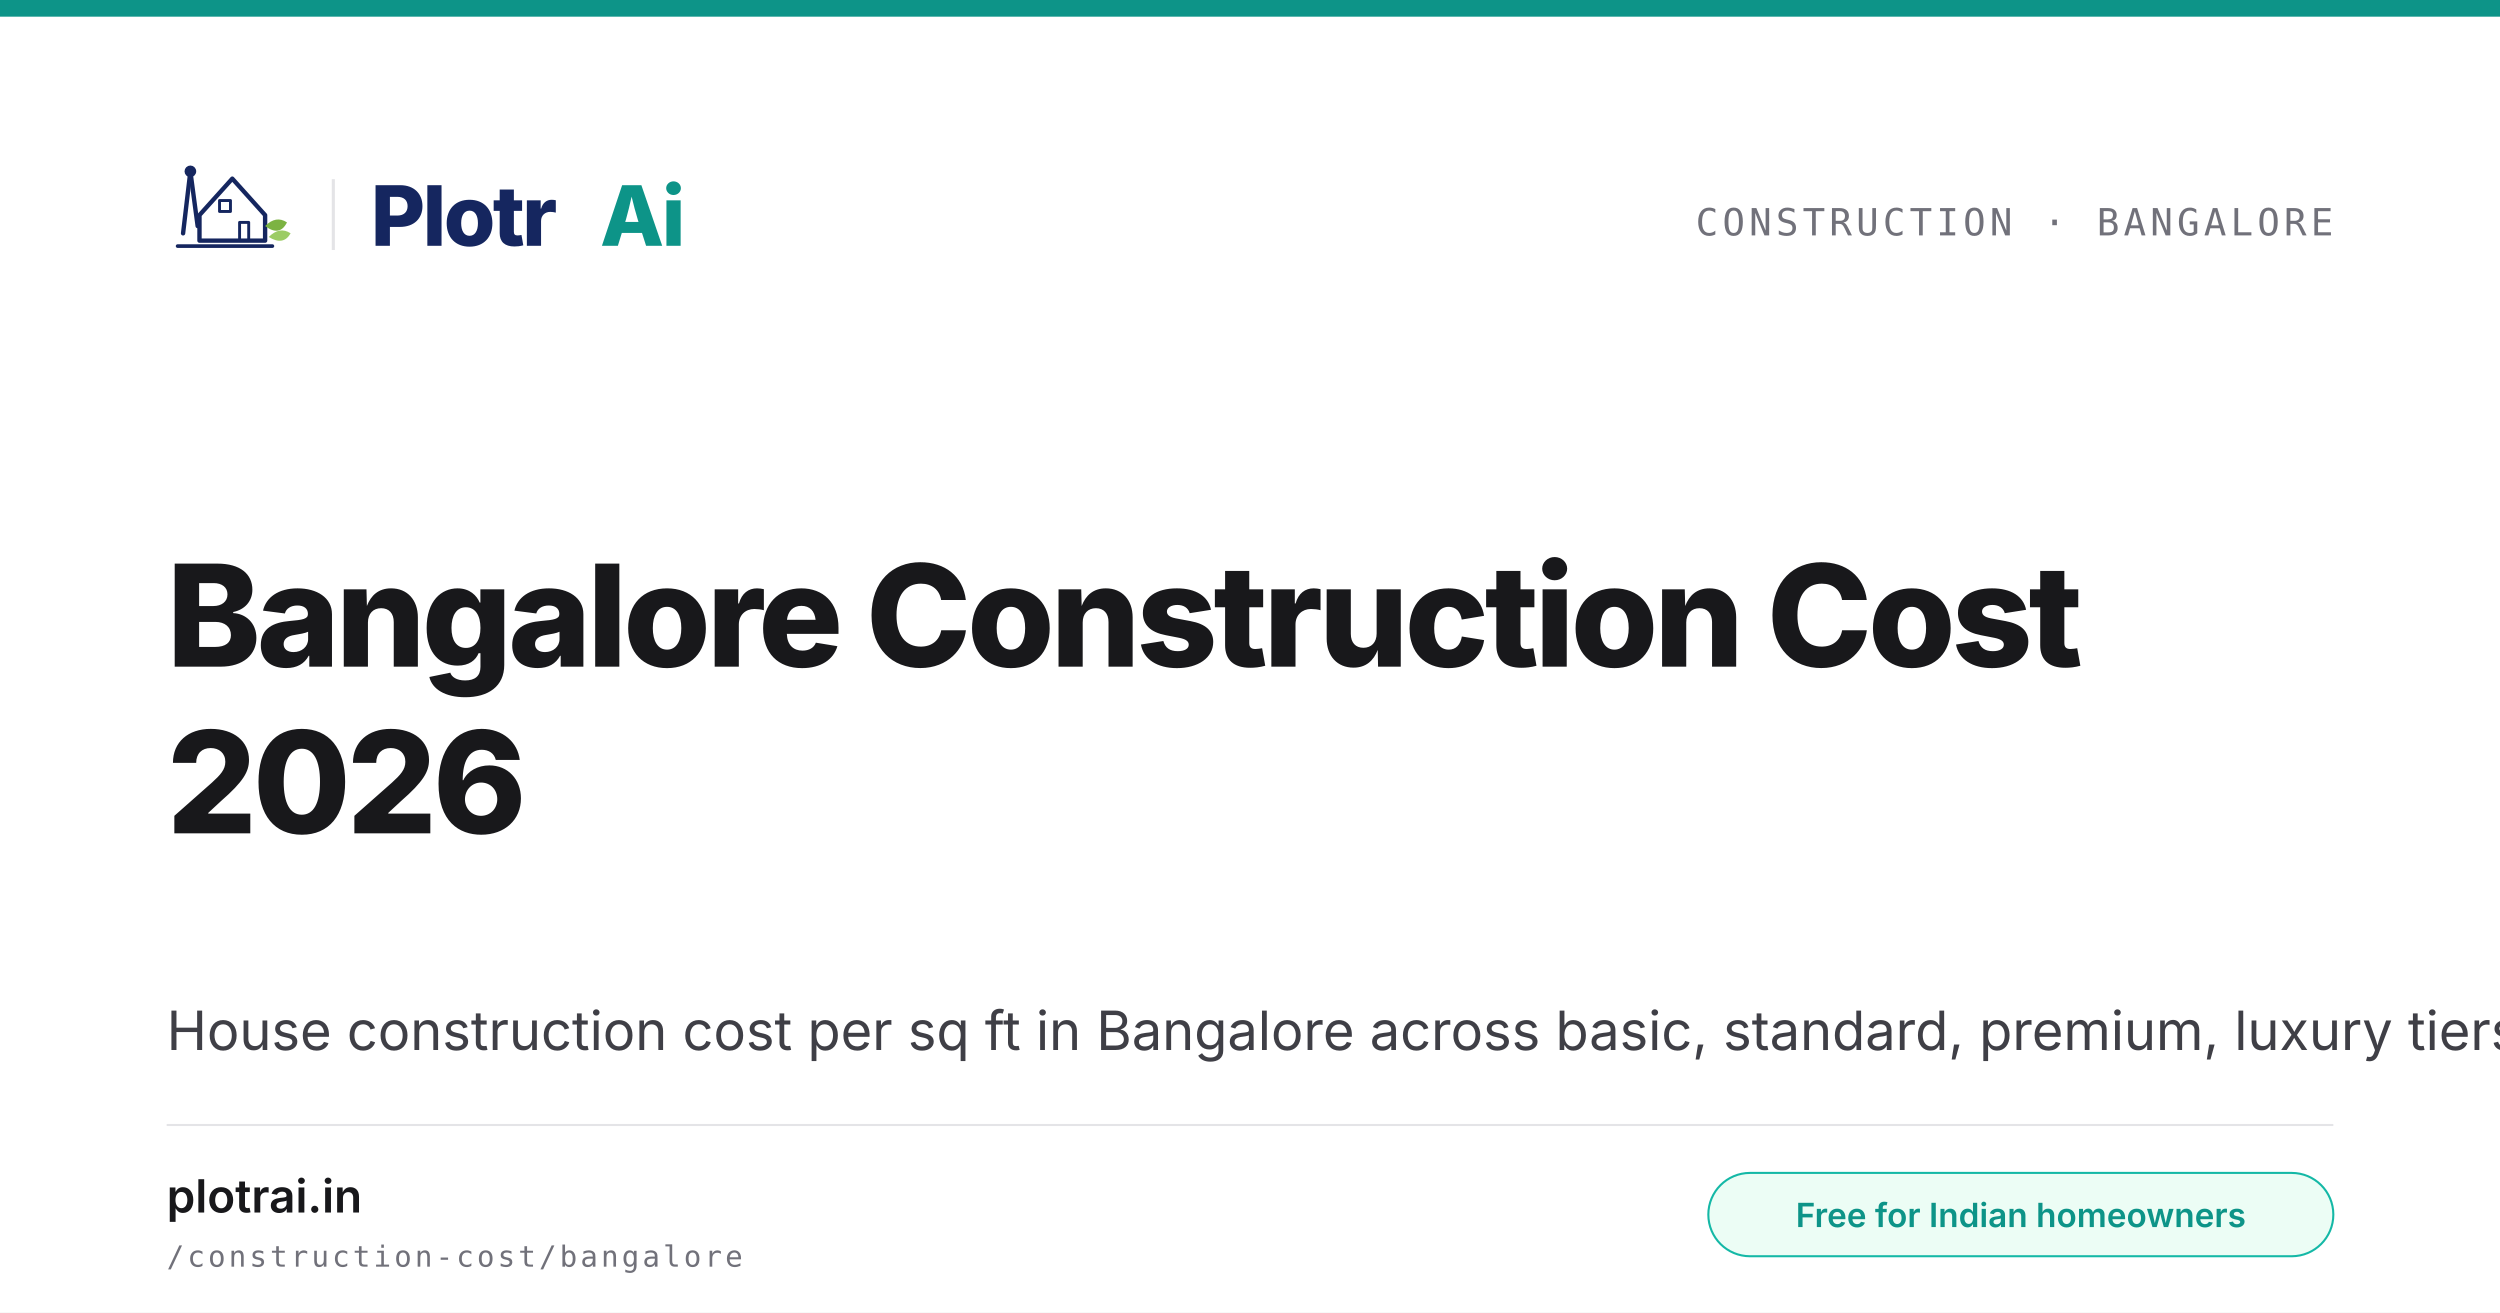
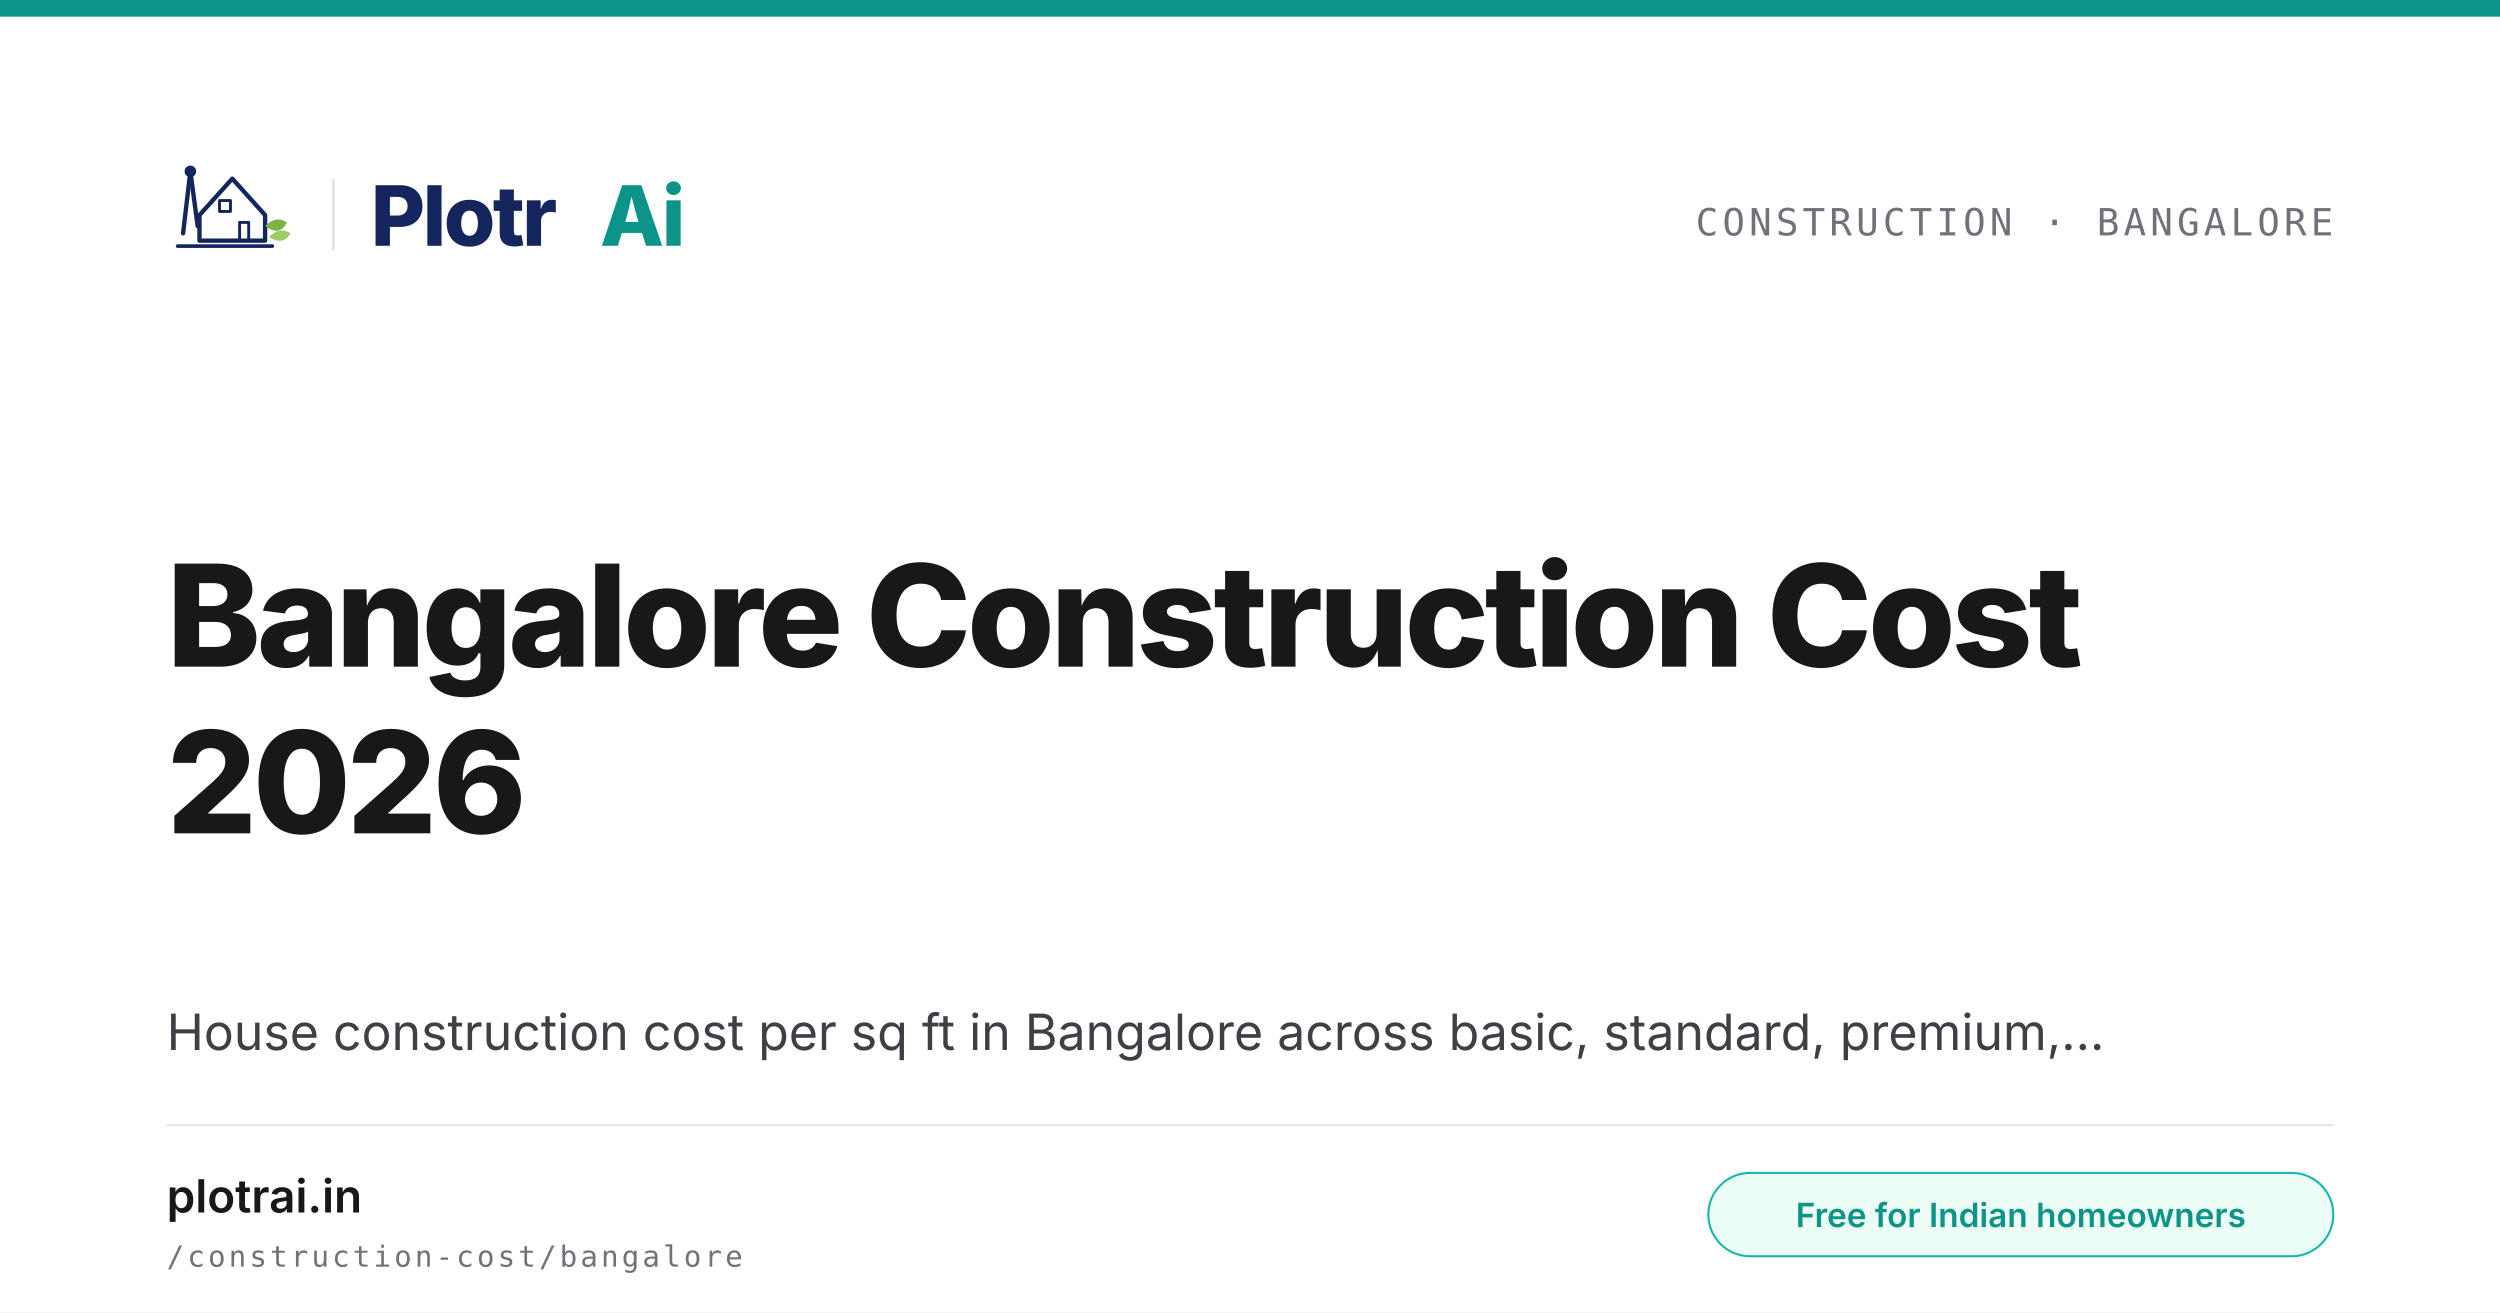
<svg xmlns="http://www.w3.org/2000/svg" width="1200" height="630" viewBox="0 0 1200 630">
  <defs>
    <style>
      .sans { font-family: 'Inter', 'Helvetica Neue', 'Helvetica', 'Arial', sans-serif; }
      .mono { font-family: 'JetBrains Mono', 'SF Mono', 'Menlo', 'Consolas', monospace; }
    </style>
  </defs>
  <rect width="1200" height="630" fill="#ffffff" />
  <rect x="0" y="0" width="1200" height="8" fill="#0d9488" />
  <g transform="translate(80, 70) scale(0.875)">
    <g stroke="#15265F" fill="none" stroke-width="2.4" stroke-linejoin="round" stroke-linecap="round">
      <circle cx="13" cy="14" r="2" fill="#15265F" />
      <line x1="13" y1="14" x2="9" y2="48" />
      <line x1="13" y1="14" x2="17" y2="44" />
      <path d="M 18 38 L 36 18 L 54 38 L 54 52 L 18 52 Z" />
      <rect x="29" y="30" width="6" height="6" stroke-width="1.6" />
      <rect x="40" y="42" width="5" height="10" stroke-width="1.6" />
      <line x1="6" y1="55" x2="58" y2="55" stroke-width="2" />
    </g>
    <path d="M 54 44 Q 60 38 66 42 Q 62 50 54 44 Z" fill="#7CB342" />
    <path d="M 56 50 Q 62 44 68 48 Q 64 55 56 50 Z" fill="#9CCC65" />
  </g>
  <line x1="160" y1="86" x2="160" y2="120" stroke="#e4e4e7" stroke-width="1.5" />
  <text x="178" y="118" class="sans" font-weight="800" font-size="40" letter-spacing="-1.2" fill="#15265F">Plotr</text>
  <text x="288" y="118" class="sans" font-weight="800" font-size="40" letter-spacing="-1.2" fill="#0d9488">Ai</text>
  <text x="1120" y="113" class="mono" text-anchor="end" font-size="18" letter-spacing="2" fill="#71717a">CONSTRUCTION · BANGALORE</text>
  <text x="80" y="320" class="sans" font-weight="800" font-size="68" letter-spacing="-2" fill="#18181b">Bangalore Construction Cost</text>
  <text x="80" y="400" class="sans" font-weight="800" font-size="68" letter-spacing="-2" fill="#18181b">2026</text>
-   <text x="80" y="504" class="sans" font-weight="400" font-size="26" fill="#3f3f46">House construction cost per sq ft in Bangalore across basic, standard, premium, luxury tiers.</text>
+   <text x="80" y="504" class="sans" font-weight="400" font-size="24" fill="#3f3f46">House construction cost per sq ft in Bangalore across basic, standard, premium,…</text>
  <line x1="80" y1="540" x2="1120" y2="540" stroke="#e4e4e7" stroke-width="1" />
  <text x="80" y="582" class="sans" font-weight="600" font-size="22" fill="#18181b">plotrai.in</text>
  <text x="80" y="608" class="mono" font-size="14" letter-spacing="1.5" fill="#71717a">/construction-cost/bangalore</text>
  <rect x="820" y="563" width="300" height="40" rx="20" fill="#ecfdf5" stroke="#14b8a6" stroke-width="1" />
  <text x="970" y="589" class="sans" font-weight="600" font-size="16" text-anchor="middle" fill="#0d9488">Free for Indian homeowners</text>
</svg>
